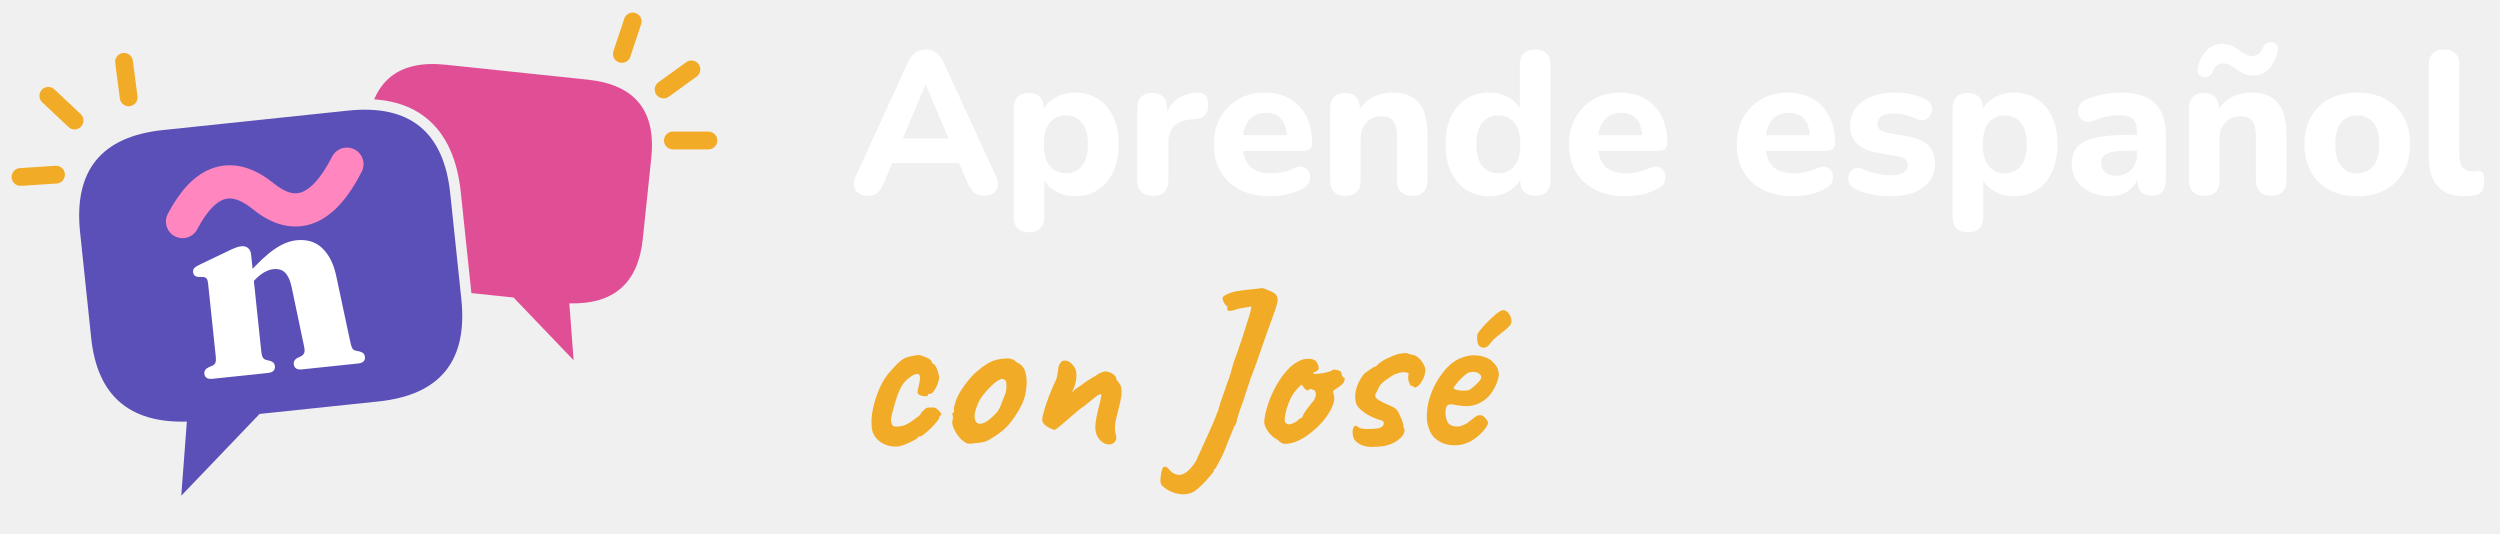
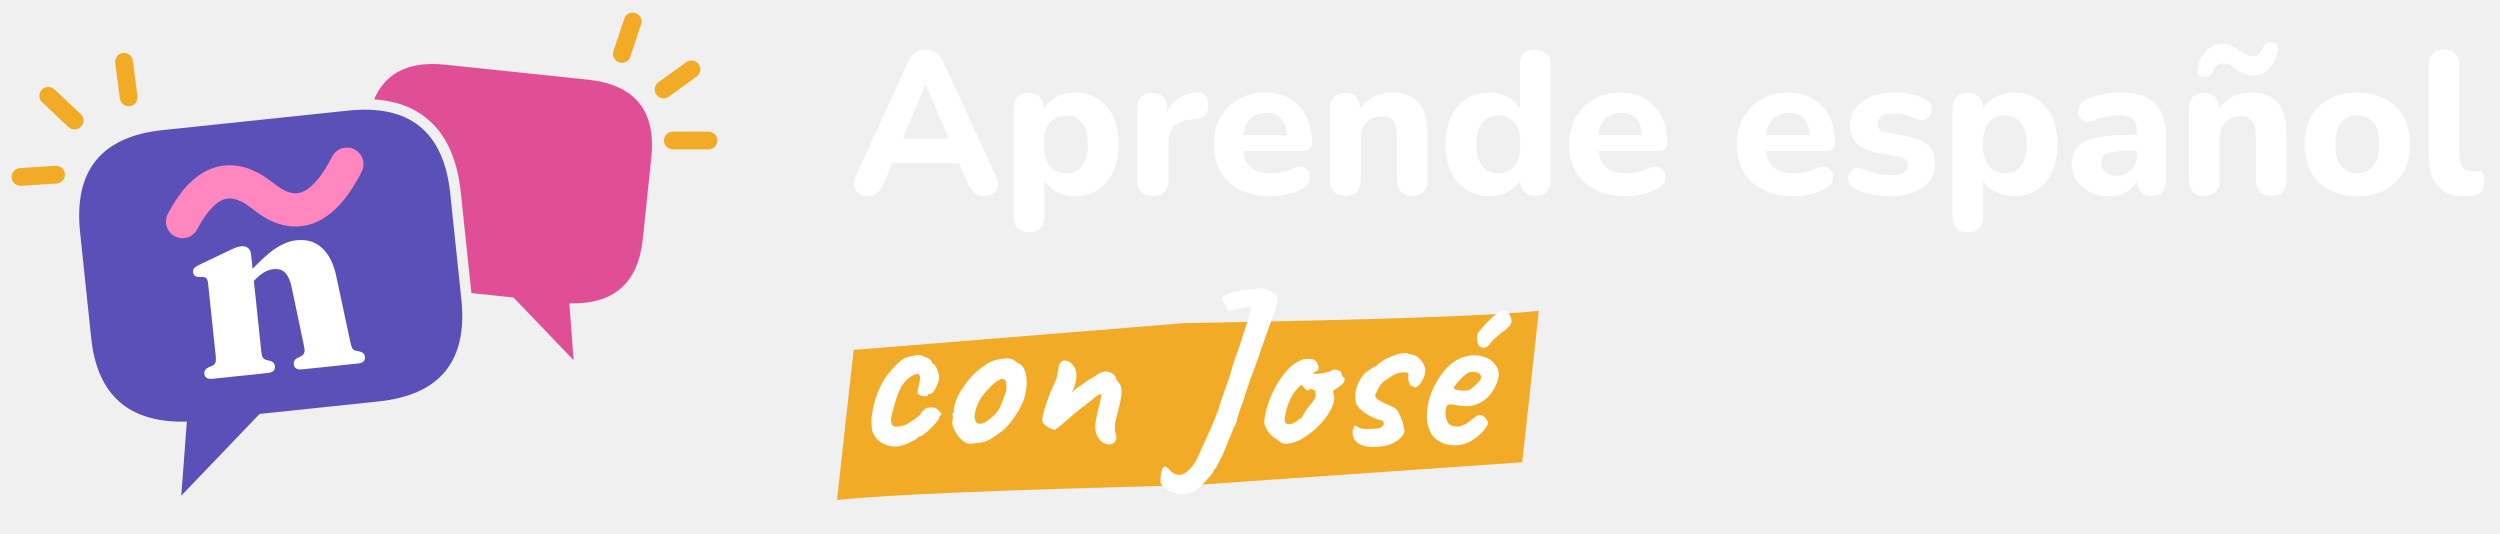
<svg xmlns="http://www.w3.org/2000/svg" viewBox="-8.0 -3.0 323.4 69.0" width="647" height="138" role="img">
  <defs>
    <mask id="hueco" maskUnits="userSpaceOnUse" x="-20" y="-20" width="140" height="110">
      <rect x="-20" y="-20" width="140" height="110" fill="#fff" />
      <path d="M18 4H46Q60 4 60 18V34Q60 48 46 48H28L15 59L17 48Q4 47 4 34V18Q4 4 18 4Z" transform="translate(0 9) scale(.86) rotate(-6 32 32)" fill="#000" stroke="#000" stroke-width="3.2" stroke-linejoin="round" />
    </mask>
  </defs>
  <g mask="url(#hueco)">
    <path d="M18 4H46Q60 4 60 18V34Q60 48 46 48H28L15 59L17 48Q4 47 4 34V18Q4 4 18 4Z" transform="translate(78 3.6) scale(-.66 .66) rotate(-6 32 32)" fill="#E04F96" />
  </g>
  <g transform="translate(0 9) scale(.86) rotate(-6 32 32)">
    <path d="M18 4H46Q60 4 60 18V34Q60 48 46 48H28L15 59L17 48Q4 47 4 34V18Q4 4 18 4Z" fill="#5B4FB8" />
    <path d="M29.24 23.97V38.68Q29.24 39.33 29.38 39.61Q29.52 39.89 29.84 40.02L30.46 40.24Q31.05 40.51 31.05 41.07Q31.05 42 29.89 42H21.5Q20.91 42 20.64 41.76Q20.37 41.53 20.37 41.12Q20.37 40.82 20.54 40.59Q20.7 40.37 21.08 40.23L21.74 40.02Q22.07 39.9 22.21 39.62Q22.35 39.33 22.35 38.69V27.64Q22.35 27.13 22.2 26.91Q22.05 26.69 21.74 26.62L20.94 26.53Q20.59 26.44 20.44 26.24Q20.28 26.05 20.28 25.75Q20.28 25.4 20.48 25.19Q20.69 24.98 21.23 24.77L25.71 23.18Q26.49 22.89 26.97 22.76Q27.44 22.62 27.88 22.62Q28.55 22.62 28.89 23Q29.24 23.38 29.24 23.97ZM28.6 28.57 27.67 27.59 28.37 26.95Q30.94 24.61 32.78 23.6Q34.63 22.59 36.23 22.59Q38.65 22.59 40.01 24.2Q41.36 25.82 41.64 28.54L42.71 38.65Q42.78 39.31 42.9 39.61Q43.01 39.91 43.35 40.03L43.96 40.23Q44.34 40.37 44.51 40.59Q44.67 40.82 44.67 41.12Q44.67 41.53 44.4 41.76Q44.14 42 43.54 42H35.05Q33.9 42 33.9 41.07Q33.9 40.52 34.48 40.24L35.11 40.02Q35.45 39.89 35.62 39.6Q35.8 39.31 35.73 38.65L34.79 29.49Q34.63 28.01 34.06 27.28Q33.49 26.55 32.35 26.55Q31.64 26.55 30.87 26.9Q30.11 27.25 29.35 27.91Z" fill="#FFFFFF" />
    <path d="M19.5 18 Q25.5 9 32 15.5 T45 12" fill="none" stroke="#FF86BE" stroke-width="5" stroke-linecap="round" />
  </g>
  <g fill="none" stroke="#F2AB27" stroke-width="2.3" stroke-linecap="round">
    <path d="M1.6 12.6 L-1.8 9.4" />
    <path d="M8.6 9.6 L8 5" />
    <path d="M-0.8 19.6 L-5.4 19.9" />
    <path d="M77.82 8.58 L81.42 5.98" />
    <path d="M72.42 3.98 L73.82 -0.22" />
    <path d="M79.02 15.18 L83.62 15.18" />
  </g>
  <path transform="translate(101.86 0)" d="M2.37 22.34Q1.65 22.34 1.18 22Q0.72 21.66 0.61 21.09Q0.51 20.51 0.83 19.79L7.56 5.1Q7.96 4.2 8.55 3.81Q9.13 3.41 9.89 3.41Q10.63 3.41 11.21 3.81Q11.79 4.2 12.2 5.1L18.95 19.79Q19.29 20.52 19.19 21.1Q19.09 21.69 18.65 22.01Q18.2 22.34 17.5 22.34Q16.62 22.34 16.14 21.92Q15.65 21.51 15.27 20.62L13.71 16.98L15.34 18.1H4.4L6.03 16.98L4.48 20.62Q4.08 21.53 3.65 21.93Q3.22 22.34 2.37 22.34ZM9.84 7.96 6.48 15.96 5.77 14.92H13.97L13.27 15.96L9.89 7.96ZM23.23 27.06Q22.28 27.06 21.77 26.55Q21.26 26.04 21.26 25.06V11.03Q21.26 10.05 21.77 9.54Q22.28 9.03 23.2 9.03Q24.15 9.03 24.66 9.54Q25.16 10.05 25.16 11.03V12.81L24.87 11.77Q25.26 10.52 26.45 9.75Q27.65 8.98 29.21 8.98Q30.87 8.98 32.15 9.79Q33.42 10.6 34.13 12.09Q34.84 13.59 34.84 15.67Q34.84 17.74 34.13 19.25Q33.42 20.77 32.15 21.58Q30.89 22.39 29.21 22.39Q27.68 22.39 26.5 21.64Q25.32 20.9 24.91 19.71H25.22V25.06Q25.22 26.04 24.7 26.55Q24.18 27.06 23.23 27.06ZM28.01 19.43Q28.86 19.43 29.49 19.02Q30.13 18.61 30.5 17.78Q30.86 16.95 30.86 15.67Q30.86 13.75 30.07 12.84Q29.28 11.93 28.01 11.93Q27.17 11.93 26.53 12.34Q25.88 12.74 25.52 13.56Q25.16 14.39 25.16 15.67Q25.16 17.58 25.95 18.51Q26.74 19.43 28.01 19.43ZM39.28 22.34Q38.3 22.34 37.77 21.82Q37.25 21.3 37.25 20.32V11.03Q37.25 10.05 37.76 9.54Q38.26 9.03 39.19 9.03Q40.11 9.03 40.61 9.54Q41.11 10.05 41.11 11.03V12.39H40.85Q41.16 10.82 42.24 9.95Q43.33 9.09 45.03 8.98Q45.68 8.94 46.04 9.31Q46.39 9.68 46.42 10.56Q46.46 11.36 46.09 11.84Q45.71 12.31 44.81 12.41L44.22 12.46Q42.73 12.6 42 13.34Q41.28 14.07 41.28 15.45V20.32Q41.28 21.3 40.77 21.82Q40.26 22.34 39.28 22.34ZM54.48 22.39Q52.22 22.39 50.57 21.57Q48.93 20.75 48.05 19.24Q47.16 17.74 47.16 15.68Q47.16 13.69 48.01 12.19Q48.86 10.69 50.36 9.83Q51.85 8.98 53.76 8.98Q55.17 8.98 56.3 9.43Q57.42 9.89 58.23 10.75Q59.04 11.6 59.46 12.82Q59.88 14.03 59.88 15.54Q59.88 16.04 59.57 16.28Q59.26 16.53 58.65 16.53H50.42V14.49H57.03L56.61 14.85Q56.61 13.77 56.3 13.05Q55.99 12.34 55.4 11.97Q54.81 11.6 53.94 11.6Q52.97 11.6 52.29 12.04Q51.6 12.49 51.24 13.33Q50.88 14.16 50.88 15.36V15.55Q50.88 17.56 51.8 18.5Q52.72 19.43 54.57 19.43Q55.2 19.43 56 19.28Q56.8 19.12 57.52 18.78Q58.14 18.49 58.6 18.59Q59.06 18.69 59.32 19.02Q59.58 19.35 59.62 19.8Q59.66 20.25 59.43 20.69Q59.2 21.12 58.66 21.4Q57.75 21.91 56.63 22.15Q55.52 22.39 54.48 22.39ZM64.17 22.34Q63.22 22.34 62.71 21.82Q62.2 21.3 62.2 20.32V11.03Q62.2 10.05 62.71 9.54Q63.21 9.03 64.14 9.03Q65.06 9.03 65.56 9.54Q66.06 10.05 66.06 11.03V12.53L65.77 11.67Q66.38 10.36 67.57 9.67Q68.76 8.98 70.28 8.98Q71.82 8.98 72.82 9.57Q73.81 10.15 74.31 11.35Q74.81 12.55 74.81 14.39V20.32Q74.81 21.3 74.3 21.82Q73.79 22.34 72.84 22.34Q71.89 22.34 71.37 21.82Q70.85 21.3 70.85 20.32V14.57Q70.85 13.23 70.37 12.63Q69.88 12.04 68.89 12.04Q67.65 12.04 66.9 12.83Q66.16 13.62 66.16 14.93V20.32Q66.16 22.34 64.17 22.34ZM82.78 22.39Q81.12 22.39 79.84 21.58Q78.57 20.77 77.85 19.25Q77.14 17.74 77.14 15.67Q77.14 13.59 77.85 12.09Q78.57 10.6 79.84 9.79Q81.11 8.98 82.78 8.98Q84.3 8.98 85.47 9.71Q86.65 10.45 87.06 11.64H86.76V5.41Q86.76 4.43 87.27 3.92Q87.78 3.41 88.73 3.41Q89.68 3.41 90.2 3.92Q90.72 4.43 90.72 5.41V20.32Q90.72 21.3 90.22 21.82Q89.72 22.34 88.76 22.34Q87.81 22.34 87.31 21.82Q86.8 21.3 86.8 20.32V18.54L87.09 19.58Q86.71 20.85 85.53 21.62Q84.34 22.39 82.78 22.39ZM83.97 19.43Q84.82 19.43 85.46 19.02Q86.1 18.61 86.46 17.78Q86.82 16.95 86.82 15.67Q86.82 13.75 86.03 12.84Q85.24 11.93 83.97 11.93Q83.14 11.93 82.49 12.34Q81.85 12.74 81.49 13.56Q81.13 14.39 81.13 15.67Q81.13 17.58 81.91 18.51Q82.7 19.43 83.97 19.43ZM100.45 22.39Q98.18 22.39 96.54 21.57Q94.9 20.75 94.01 19.24Q93.13 17.74 93.13 15.68Q93.13 13.69 93.98 12.19Q94.83 10.69 96.33 9.83Q97.82 8.98 99.73 8.98Q101.13 8.98 102.26 9.43Q103.39 9.89 104.2 10.75Q105 11.6 105.43 12.82Q105.85 14.03 105.85 15.54Q105.85 16.04 105.54 16.28Q105.23 16.53 104.62 16.53H96.39V14.49H102.99L102.58 14.85Q102.58 13.77 102.27 13.05Q101.96 12.34 101.37 11.97Q100.78 11.6 99.9 11.6Q98.94 11.6 98.25 12.04Q97.57 12.49 97.21 13.33Q96.85 14.16 96.85 15.36V15.55Q96.85 17.56 97.76 18.5Q98.68 19.43 100.53 19.43Q101.17 19.43 101.97 19.28Q102.77 19.12 103.49 18.78Q104.11 18.49 104.57 18.59Q105.03 18.69 105.29 19.02Q105.55 19.35 105.59 19.8Q105.63 20.25 105.4 20.69Q105.16 21.12 104.62 21.4Q103.72 21.91 102.6 22.15Q101.49 22.39 100.45 22.39ZM122.15 22.39Q119.88 22.39 118.24 21.57Q116.6 20.75 115.71 19.24Q114.83 17.74 114.83 15.68Q114.83 13.69 115.68 12.19Q116.53 10.69 118.02 9.83Q119.52 8.98 121.43 8.98Q122.83 8.98 123.96 9.43Q125.09 9.89 125.9 10.75Q126.7 11.6 127.13 12.82Q127.55 14.03 127.55 15.54Q127.55 16.04 127.24 16.28Q126.93 16.53 126.31 16.53H118.09V14.49H124.69L124.28 14.85Q124.28 13.77 123.97 13.05Q123.66 12.34 123.06 11.97Q122.47 11.6 121.6 11.6Q120.64 11.6 119.95 12.04Q119.27 12.49 118.91 13.33Q118.54 14.16 118.54 15.36V15.55Q118.54 17.56 119.46 18.5Q120.38 19.43 122.23 19.43Q122.86 19.43 123.67 19.28Q124.47 19.12 125.19 18.78Q125.8 18.49 126.27 18.59Q126.73 18.69 126.99 19.02Q127.25 19.35 127.29 19.8Q127.33 20.25 127.09 20.69Q126.86 21.12 126.32 21.4Q125.41 21.91 124.3 22.15Q123.19 22.39 122.15 22.39ZM134.79 22.39Q133.64 22.39 132.41 22.18Q131.19 21.98 130.21 21.47Q129.67 21.21 129.45 20.81Q129.22 20.41 129.25 19.98Q129.28 19.56 129.53 19.23Q129.77 18.89 130.18 18.77Q130.59 18.65 131.09 18.86Q132.15 19.31 133.05 19.49Q133.96 19.67 134.81 19.67Q135.92 19.67 136.44 19.32Q136.97 18.96 136.97 18.38Q136.97 17.88 136.62 17.61Q136.28 17.34 135.62 17.23L132.86 16.74Q131.24 16.44 130.36 15.55Q129.49 14.65 129.49 13.22Q129.49 11.91 130.22 10.96Q130.95 10.01 132.25 9.5Q133.54 8.98 135.21 8.98Q136.38 8.98 137.37 9.19Q138.36 9.41 139.29 9.88Q139.77 10.11 139.96 10.5Q140.15 10.89 140.08 11.31Q140.02 11.74 139.76 12.07Q139.5 12.41 139.09 12.52Q138.68 12.62 138.15 12.41Q137.32 12.03 136.61 11.86Q135.9 11.69 135.26 11.69Q134.08 11.69 133.55 12.06Q133.02 12.43 133.02 13.02Q133.02 13.46 133.32 13.76Q133.63 14.06 134.26 14.17L137.02 14.66Q138.71 14.96 139.6 15.81Q140.49 16.67 140.49 18.12Q140.49 20.13 138.93 21.26Q137.38 22.39 134.79 22.39ZM144.73 27.06Q143.78 27.06 143.27 26.55Q142.76 26.04 142.76 25.06V11.03Q142.76 10.05 143.27 9.54Q143.77 9.03 144.7 9.03Q145.65 9.03 146.15 9.54Q146.66 10.05 146.66 11.03V12.81L146.37 11.77Q146.75 10.52 147.95 9.75Q149.14 8.98 150.7 8.98Q152.37 8.98 153.64 9.79Q154.91 10.6 155.62 12.09Q156.33 13.59 156.33 15.67Q156.33 17.74 155.62 19.25Q154.91 20.77 153.65 21.58Q152.39 22.39 150.7 22.39Q149.18 22.39 147.99 21.64Q146.81 20.9 146.4 19.71H146.72V25.06Q146.72 26.04 146.2 26.55Q145.68 27.06 144.73 27.06ZM149.5 19.43Q150.35 19.43 150.99 19.02Q151.63 18.61 151.99 17.78Q152.35 16.95 152.35 15.67Q152.35 13.75 151.56 12.84Q150.77 11.93 149.5 11.93Q148.67 11.93 148.02 12.34Q147.38 12.74 147.02 13.56Q146.66 14.39 146.66 15.67Q146.66 17.58 147.45 18.51Q148.23 19.43 149.5 19.43ZM163.1 22.39Q161.66 22.39 160.54 21.84Q159.43 21.3 158.8 20.36Q158.17 19.42 158.17 18.24Q158.17 16.82 158.9 16Q159.64 15.18 161.28 14.82Q162.92 14.45 165.66 14.45H167.04V16.5H165.67Q164.34 16.5 163.52 16.65Q162.7 16.8 162.34 17.14Q161.98 17.48 161.98 18.06Q161.98 18.81 162.5 19.28Q163.02 19.75 163.97 19.75Q164.73 19.75 165.32 19.4Q165.91 19.05 166.26 18.44Q166.61 17.83 166.61 17.02V14Q166.61 12.86 166.08 12.38Q165.56 11.9 164.28 11.9Q163.58 11.9 162.75 12.06Q161.92 12.23 160.95 12.63Q160.35 12.87 159.91 12.73Q159.47 12.59 159.23 12.21Q158.99 11.83 158.99 11.37Q159 10.91 159.26 10.48Q159.53 10.05 160.13 9.84Q161.35 9.36 162.44 9.17Q163.54 8.98 164.44 8.98Q166.46 8.98 167.76 9.57Q169.06 10.17 169.71 11.39Q170.36 12.61 170.36 14.52V20.32Q170.36 21.3 169.89 21.82Q169.42 22.34 168.53 22.34Q167.64 22.34 167.15 21.82Q166.67 21.3 166.67 20.32V19.35L166.86 19.53Q166.7 20.4 166.19 21.04Q165.68 21.68 164.9 22.04Q164.11 22.39 163.1 22.39ZM175.31 22.34Q174.36 22.34 173.85 21.82Q173.34 21.3 173.34 20.32V11.03Q173.34 10.05 173.85 9.54Q174.35 9.03 175.28 9.03Q176.2 9.03 176.7 9.54Q177.21 10.05 177.21 11.03V12.53L176.92 11.67Q177.52 10.36 178.71 9.67Q179.91 8.98 181.42 8.98Q182.97 8.98 183.96 9.57Q184.96 10.15 185.46 11.35Q185.95 12.55 185.95 14.39V20.32Q185.95 21.3 185.44 21.82Q184.93 22.34 183.98 22.34Q183.03 22.34 182.52 21.82Q182 21.3 182 20.32V14.57Q182 13.23 181.51 12.63Q181.03 12.04 180.04 12.04Q178.79 12.04 178.05 12.83Q177.3 13.62 177.3 14.93V20.32Q177.3 22.34 175.31 22.34ZM175.3 6.98Q174.84 6.94 174.61 6.67Q174.38 6.4 174.48 5.84Q174.57 5.33 174.79 4.79Q175.01 4.24 175.41 3.76Q175.8 3.28 176.36 2.98Q176.93 2.68 177.7 2.68Q178.36 2.68 178.86 2.91Q179.36 3.15 179.78 3.46Q180.2 3.77 180.61 4.01Q181.03 4.25 181.53 4.25Q182.02 4.25 182.39 3.95Q182.77 3.65 182.9 3.18Q183.05 2.83 183.29 2.64Q183.54 2.45 183.99 2.48Q184.48 2.5 184.7 2.79Q184.93 3.08 184.83 3.61Q184.72 4.29 184.34 5.02Q183.96 5.76 183.29 6.27Q182.63 6.78 181.61 6.78Q180.95 6.78 180.45 6.54Q179.95 6.3 179.52 5.99Q179.1 5.68 178.68 5.44Q178.27 5.2 177.79 5.2Q177.3 5.2 176.94 5.49Q176.57 5.78 176.42 6.28Q176.31 6.56 176.06 6.78Q175.8 7 175.3 6.98ZM195.12 22.39Q193.05 22.39 191.52 21.58Q189.99 20.77 189.14 19.25Q188.29 17.74 188.29 15.67Q188.29 14.12 188.77 12.89Q189.24 11.66 190.15 10.78Q191.05 9.89 192.31 9.44Q193.57 8.98 195.12 8.98Q197.19 8.98 198.72 9.79Q200.25 10.6 201.1 12.1Q201.95 13.61 201.95 15.67Q201.95 17.23 201.47 18.47Q200.99 19.71 200.09 20.59Q199.19 21.47 197.93 21.93Q196.67 22.39 195.12 22.39ZM195.12 19.43Q195.96 19.43 196.6 19.02Q197.24 18.61 197.6 17.78Q197.96 16.95 197.96 15.67Q197.96 13.75 197.18 12.84Q196.39 11.93 195.12 11.93Q194.28 11.93 193.64 12.34Q192.99 12.74 192.63 13.56Q192.27 14.39 192.27 15.67Q192.27 17.58 193.06 18.51Q193.85 19.43 195.12 19.43ZM209.01 22.39Q206.66 22.39 205.52 21.09Q204.37 19.79 204.37 17.23V5.41Q204.37 4.43 204.88 3.92Q205.39 3.41 206.34 3.41Q207.29 3.41 207.81 3.92Q208.33 4.43 208.33 5.41V17.08Q208.33 18.16 208.78 18.67Q209.23 19.18 210 19.18Q210.2 19.18 210.39 19.16Q210.58 19.13 210.78 19.11Q211.2 19.08 211.37 19.37Q211.54 19.67 211.54 20.57Q211.54 21.35 211.23 21.76Q210.92 22.18 210.25 22.29Q210.01 22.31 209.67 22.35Q209.32 22.39 209.01 22.39Z" fill="#FFFFFF" />
-   <path transform="translate(101.86 0)" d="M6.49 54.74Q5.64 54.89 4.8 54.59Q3.96 54.3 3.42 53.64Q2.88 52.98 2.88 52.04Q2.79 51.16 3.04 49.94Q3.29 48.72 3.8 47.49Q4.31 46.26 4.99 45.41Q5.58 44.7 6.16 44.12Q6.75 43.53 7.22 43.32Q7.63 43.15 8.23 43.04Q8.83 42.94 9.07 42.94Q9.54 43.06 10.11 43.32Q10.68 43.59 10.68 43.94Q10.68 43.94 10.76 44.01Q10.83 44.09 10.83 44.09Q11.01 44.09 11.23 44.51Q11.45 44.94 11.56 45.48Q11.68 46.02 11.51 46.35Q11.39 46.9 11.05 47.43Q10.71 47.96 10.48 47.96Q10.36 47.96 10.26 47.98Q10.16 47.99 10.16 48.14Q10.16 48.28 9.85 48.28Q9.54 48.28 9.22 48.17Q8.89 48.05 8.81 47.81Q8.81 47.67 8.86 47.43Q8.92 47.2 9.04 46.64Q9.22 45.82 9.07 45.54Q8.92 45.26 8.34 45.5Q7.6 45.91 7.13 46.45Q6.66 46.99 6.3 47.96Q5.93 48.93 5.49 50.66Q5.31 51.34 5.44 51.72Q5.58 52.1 5.66 52.13Q6.08 52.25 6.56 52.17Q7.04 52.1 7.37 51.92Q7.84 51.69 8.2 51.41Q8.57 51.13 9.01 50.81Q9.16 50.72 9.28 50.47Q9.39 50.22 9.63 50.1Q9.86 49.75 10.23 49.74Q10.6 49.72 10.95 49.72Q11.18 49.78 11.45 50.02Q11.71 50.25 11.84 50.47Q11.98 50.69 11.8 50.78Q11.68 50.78 11.67 50.85Q11.65 50.93 11.65 50.93Q11.71 51.04 11.4 51.45Q11.09 51.86 10.63 52.33Q10.16 52.8 9.73 53.14Q9.3 53.48 9.13 53.48Q8.83 53.48 8.83 53.66Q8.83 53.71 8.41 53.95Q7.98 54.18 7.44 54.42Q6.9 54.65 6.49 54.74ZM15.62 54.42Q15.23 54.42 15.01 54.27Q14.79 54.13 14.47 53.86Q13.91 53.27 13.58 52.6Q13.24 51.92 13.33 51.42Q13.41 51.19 13.4 50.97Q13.38 50.75 13.38 50.75Q13.24 50.6 13.3 50.56Q13.36 50.51 13.41 50.4Q13.59 50.4 13.53 50.07Q13.47 49.84 13.72 49.06Q13.97 48.28 14.41 47.58Q14.59 47.29 14.94 46.8Q15.29 46.32 15.72 45.83Q16.14 45.35 16.5 45.06Q17.23 44.44 17.86 44.06Q18.49 43.68 19.14 43.53Q19.78 43.38 20.47 43.38Q21.16 43.38 21.6 43.85Q22.28 44.15 22.56 44.64Q22.84 45.14 22.92 45.94Q23.01 46.82 22.75 48.09Q22.48 49.37 21.31 51.04Q20.58 52.1 19.87 52.69Q19.17 53.27 18.32 53.77Q17.7 54.18 16.99 54.27Q16.29 54.36 15.62 54.42ZM18.61 50.84Q19.25 50.28 19.53 49.6Q19.81 48.93 20.14 48.02Q20.25 47.84 20.3 47.43Q20.34 47.02 20.31 46.63Q20.28 46.23 20.11 46.17Q19.84 45.97 19.58 46.07Q19.31 46.17 18.9 46.46Q18.02 47.2 17.27 48.15Q16.53 49.11 16.23 50.49Q16.14 51.22 16.39 51.59Q16.64 51.95 17.21 51.79Q17.79 51.63 18.61 50.84ZM33.61 54.51Q33.17 54.51 32.76 54.23Q32.35 53.95 32.08 53.44Q31.82 52.92 31.82 52.22Q31.82 51.78 31.98 50.97Q32.14 50.16 32.46 48.93Q32.52 48.52 32.57 48.4Q32.61 48.28 32.61 48.17Q32.61 48.11 32.6 48.06Q32.58 48.02 32.52 48.02Q32.29 48.02 31.89 48.33Q31.49 48.64 31 49.05Q30.91 49.11 30.8 49.19Q30.7 49.28 30.6 49.37Q30.5 49.46 30.38 49.55Q30.09 49.72 29.48 50.22Q28.88 50.72 28.25 51.28Q27.62 51.84 27.15 52.22Q26.92 52.39 26.75 52.51Q26.59 52.63 26.53 52.63Q26.48 52.63 26.08 52.47Q25.68 52.31 25.32 52Q24.95 51.69 24.95 51.28Q24.95 51.01 25.17 50.22Q25.39 49.43 25.8 48.34Q26.21 47.26 26.74 46.14Q26.86 45.88 26.92 45.44Q26.97 45 27.05 44.57Q27.12 44.15 27.33 43.94Q27.41 43.79 27.55 43.72Q27.68 43.65 27.83 43.65Q28.12 43.65 28.38 43.78Q28.65 43.91 28.88 44.2Q29.32 44.67 29.37 45.3Q29.41 45.94 29.26 46.52Q29.12 47.11 28.94 47.48Q28.76 47.84 28.76 47.79Q28.88 47.73 29.1 47.49Q29.32 47.26 29.88 46.93Q30.64 46.35 31.05 46.1Q31.47 45.85 31.69 45.73Q31.91 45.61 32.08 45.47Q32.23 45.35 32.3 45.32Q32.37 45.29 32.37 45.29Q32.37 45.29 32.37 45.29Q32.37 45.29 32.37 45.29Q32.46 45.29 32.68 45.17Q32.9 45.06 33.11 45.06Q33.4 45.06 33.73 45.19Q34.05 45.32 34.28 45.54Q34.52 45.76 34.52 45.99Q34.52 46.08 34.58 46.14Q34.64 46.2 34.69 46.29Q34.84 46.46 35.03 46.77Q35.22 47.08 35.22 47.76Q35.22 48.23 35.02 49.14Q34.81 50.05 34.58 50.93Q34.34 51.84 34.36 52.38Q34.37 52.92 34.46 53.2Q34.55 53.48 34.55 53.66Q34.55 53.89 34.31 54.2Q34.08 54.51 33.61 54.51ZM44.59 60.61Q43.91 60.99 43.12 60.96Q42.33 60.93 41.61 60.61Q40.89 60.29 40.42 59.79Q40.21 59.56 40.26 58.92Q40.3 58.29 40.42 57.91Q40.56 57.38 40.8 57.38Q41.12 57.38 41.53 57.94Q42.35 58.67 43.16 58.35Q43.97 58.03 44.88 56.62Q45.05 56.18 45.44 55.36Q45.82 54.54 46.24 53.6Q46.67 52.66 47.02 51.85Q47.37 51.04 47.49 50.69Q47.49 50.69 47.51 50.59Q47.52 50.49 47.64 50.37Q47.67 50.25 47.78 49.9Q47.9 49.55 48.02 49.08Q48.14 48.75 48.36 48.11Q48.58 47.46 48.83 46.76Q49.08 46.05 49.25 45.58Q49.4 44.97 49.62 44.25Q49.84 43.53 49.99 43.15Q50.1 42.91 50.34 42.19Q50.57 41.47 50.87 40.62Q51.22 39.48 51.5 38.63Q51.78 37.78 51.91 37.26Q52.04 36.75 51.98 36.66Q51.98 36.66 51.47 36.75Q50.95 36.84 50.34 36.95Q49.84 37.16 49.33 37.22Q48.81 37.28 48.9 36.9Q48.9 36.78 48.9 36.68Q48.9 36.57 48.9 36.57Q48.81 36.63 48.67 36.46Q48.52 36.28 48.4 36Q48.28 35.72 48.28 35.57Q48.28 35.34 48.97 35.03Q49.66 34.72 50.57 34.61Q51.16 34.52 52 34.44Q52.83 34.37 53.21 34.31Q53.33 34.22 53.74 34.37Q54.15 34.52 54.59 34.72Q55.03 34.93 55.18 35.11Q55.36 35.34 55.4 35.6Q55.45 35.87 55.33 36.34Q55.21 36.81 54.9 37.67Q54.59 38.54 54.04 40.04Q53.39 41.86 52.89 43.34Q52.39 44.82 51.98 45.79Q51.89 46.11 51.67 46.73Q51.45 47.34 51.25 47.98Q51.04 48.61 50.93 49.02Q50.69 49.58 50.48 50.22Q50.28 50.87 50.16 51.25Q50.16 51.48 50.04 51.78Q49.93 52.07 49.78 52.22Q49.78 52.22 49.58 52.73Q49.37 53.24 49.08 53.95Q48.84 54.54 48.56 55.26Q48.28 55.97 48.05 56.36Q47.9 56.71 47.7 57.02Q47.49 57.32 47.49 57.44Q47.49 57.44 47.48 57.53Q47.46 57.62 47.34 57.62Q47.34 57.62 47.26 57.69Q47.17 57.76 47.17 57.91Q47.11 58.09 46.79 58.47Q46.46 58.85 46.05 59.31Q45.64 59.76 45.23 60.11Q44.82 60.46 44.59 60.61ZM56.85 54.39Q56.24 54.51 55.93 54.32Q55.62 54.13 55.3 53.83Q54.83 53.6 54.45 53.17Q54.07 52.75 53.86 52.28Q53.65 51.81 53.68 51.54Q53.77 50.51 54.17 49.31Q54.56 48.11 55.2 46.96Q55.83 45.82 56.63 44.92Q57.44 44.03 58.38 43.62Q58.97 43.38 59.64 43.44Q60.32 43.5 60.55 44Q60.99 44.85 60.35 45.08Q60.26 45.08 60.14 45.16Q60.02 45.23 60.02 45.35Q60.14 45.41 60.67 45.36Q61.2 45.32 61.74 45.19Q62.28 45.06 62.46 44.91Q62.64 44.82 62.72 44.82Q62.81 44.82 63.16 44.88Q63.66 45.03 63.66 45.23Q63.66 45.35 63.75 45.6Q63.84 45.85 63.96 45.85Q64.16 45.88 64.06 46.26Q63.96 46.64 63.37 47.05Q62.81 47.4 62.68 47.51Q62.55 47.61 62.64 47.93Q62.87 48.49 62.61 49.28Q62.34 50.07 61.73 50.93Q61.11 51.78 60.27 52.53Q59.44 53.27 58.54 53.79Q57.65 54.3 56.85 54.39ZM56.94 51.92Q57.06 51.92 57.35 51.79Q57.65 51.66 57.82 51.57Q57.94 51.45 58.13 51.29Q58.32 51.13 58.44 51.1Q58.56 51.1 58.59 51Q58.62 50.9 58.79 50.56Q58.97 50.22 59.5 49.55Q60.08 48.9 60.26 48.5Q60.44 48.11 60.29 47.64Q60.26 47.52 60.13 47.49Q59.99 47.46 59.79 47.34Q59.5 47.34 59.39 47.48Q59.29 47.61 58.97 47.34L58.5 46.76L58 47.26Q57.53 47.73 57.16 48.43Q56.8 49.14 56.59 49.87Q56.38 50.6 56.33 51.16Q56.3 51.6 56.47 51.75Q56.65 51.89 56.94 51.92ZM67.6 54.83Q66.04 54.83 65.31 53.83Q65.1 53.36 65.12 52.88Q65.13 52.39 65.34 52.17Q65.54 51.95 65.84 52.28Q66.22 52.51 66.92 52.51Q67.27 52.51 67.55 52.5Q67.83 52.48 68.21 52.45Q68.89 52.39 69.08 52.04Q69.27 51.69 68.98 51.45H69.01Q68.21 51.25 67.45 50.87Q66.69 50.49 66.16 50Q65.63 49.52 65.54 49.08Q65.31 48.11 65.66 47.08Q66.01 46.05 66.69 45.29Q66.95 45.11 67.42 44.78Q67.89 44.44 68.1 44.41V44.44Q68.65 43.85 69.36 43.49Q70.06 43.12 71 42.8L71.47 42.74Q71.82 42.68 72.09 42.68Q72.06 42.68 72.23 42.74Q72.41 42.8 72.53 42.82Q72.7 42.91 72.88 42.91Q73.29 42.97 73.69 43.34Q74.08 43.71 74.33 44.19Q74.58 44.67 74.52 45.08Q74.44 45.76 74.03 46.42Q73.61 47.08 73.14 47.17Q73.2 47.14 73.03 47.05Q72.85 46.96 72.7 46.88L72.59 46.93Q72.59 46.93 72.57 46.85Q72.56 46.76 72.5 46.64Q72.38 46.43 72.34 46.2Q72.29 45.97 72.32 45.67Q72.38 45.35 72.35 45.29Q72.32 45.23 72 45.2Q71.62 45.11 71.03 45.28Q70.44 45.44 69.95 45.82Q69.36 46.2 69.08 46.43Q68.8 46.67 68.65 46.89Q68.51 47.11 68.33 47.52Q68.21 47.73 68.13 47.89Q68.04 48.05 68.04 48.2Q68.04 48.49 68.54 48.8Q69.04 49.11 70.03 49.52Q70.83 49.84 71.08 50.4Q71.32 50.96 71.53 51.45Q71.59 51.57 71.66 51.88Q71.74 52.19 71.68 52.25Q71.74 52.31 71.74 52.36V52.33Q71.97 52.77 71.66 53.26Q71.35 53.74 70.71 54.14Q70.06 54.54 69.24 54.71H69.27Q68.83 54.77 68.4 54.8Q67.98 54.83 67.6 54.83ZM80.51 54.04Q79.63 54.54 78.65 54.61Q77.66 54.68 76.81 54.35Q75.96 54.01 75.43 53.33Q75.14 52.95 74.88 52.11Q74.61 51.28 74.79 49.84Q74.96 48.49 75.62 47.11Q76.29 45.73 77.25 44.67Q78.22 43.62 79.37 43.24Q79.78 43.09 80.2 43.02Q80.63 42.94 81.33 43Q82.01 43.09 82.54 43.34Q83.07 43.59 83.3 43.88Q83.77 44.35 83.92 44.79Q84.06 45.23 84.03 45.64Q83.89 46.58 83.2 47.67Q82.51 48.75 81.27 49.28Q80.78 49.49 80.1 49.55Q79.43 49.6 78.25 49.37Q77.55 49.22 77.33 49.52Q77.11 49.81 77.14 50.66Q77.2 51.19 77.39 51.59Q77.58 51.98 78.1 52.13Q78.78 52.25 79.07 52.14Q79.37 52.04 79.81 51.84Q80.04 51.69 80.26 51.51Q80.48 51.34 80.7 51.16Q80.92 50.98 81.07 50.9Q81.22 50.78 81.36 50.75Q81.51 50.72 81.66 50.72Q81.98 50.75 82.27 51.07Q82.57 51.4 82.65 51.69Q82.65 51.92 82.36 52.35Q82.07 52.77 81.58 53.23Q81.1 53.68 80.51 54.04ZM80.13 47.49Q80.34 47.4 80.73 47.08Q81.13 46.76 81.45 46.39Q81.77 46.02 81.77 45.82Q81.77 45.5 81.35 45.26Q80.92 45.03 80.25 45.17Q80.01 45.23 79.69 45.5Q79.37 45.76 79.04 46.1Q78.72 46.43 78.49 46.74Q78.25 47.05 78.16 47.23Q78.28 47.37 78.63 47.46Q78.99 47.55 79.41 47.55Q79.84 47.55 80.13 47.49ZM81.63 41.86Q81.36 41.71 81.27 41.24Q81.19 40.77 81.25 40.3Q81.27 40.15 81.64 39.7Q82.01 39.24 82.55 38.69Q83.09 38.13 83.64 37.67Q84.18 37.22 84.53 37.13Q84.94 37.1 85.3 37.53Q85.65 37.95 85.68 38.57Q85.68 38.89 85.38 39.21Q85.09 39.54 84.65 39.87Q84.21 40.21 83.76 40.58Q83.3 40.95 83.01 41.33Q82.71 41.8 82.36 41.94Q82.01 42.09 81.63 41.86Z" fill="#F2AB27" />
+   <g transform="translate(101.86 0)">
+     <path d="M0.9 40.4 L43.8 38.8 Q81.7 39.8 89.7 39.2 L86.7 58.7 L43.8 59.8 Q7.9 59.1 -2.1 59.7 Z" fill="#F2AB27" transform="rotate(-2.5 43.8 49.3)" />
+     <path d="M6.49 54.74Q5.64 54.89 4.8 54.59Q3.96 54.3 3.42 53.64Q2.88 52.98 2.88 52.04Q2.79 51.16 3.04 49.94Q3.29 48.72 3.8 47.49Q4.31 46.26 4.99 45.41Q5.58 44.7 6.16 44.12Q6.75 43.53 7.22 43.32Q7.63 43.15 8.23 43.04Q8.83 42.94 9.07 42.94Q9.54 43.06 10.11 43.32Q10.68 43.59 10.68 43.94Q10.68 43.94 10.76 44.01Q10.83 44.09 10.83 44.09Q11.01 44.09 11.23 44.51Q11.45 44.94 11.56 45.48Q11.68 46.02 11.51 46.35Q11.39 46.9 11.05 47.43Q10.71 47.96 10.48 47.96Q10.36 47.96 10.26 47.98Q10.16 47.99 10.16 48.14Q10.16 48.28 9.85 48.28Q9.54 48.28 9.22 48.17Q8.89 48.05 8.81 47.81Q8.81 47.67 8.86 47.43Q8.92 47.2 9.04 46.64Q9.22 45.82 9.07 45.54Q8.92 45.26 8.34 45.5Q7.6 45.91 7.13 46.45Q6.66 46.99 6.3 47.96Q5.93 48.93 5.49 50.66Q5.31 51.34 5.44 51.72Q5.58 52.1 5.66 52.13Q6.08 52.25 6.56 52.17Q7.04 52.1 7.37 51.92Q7.84 51.69 8.2 51.41Q8.57 51.13 9.01 50.81Q9.16 50.72 9.28 50.47Q9.39 50.22 9.63 50.1Q9.86 49.75 10.23 49.74Q10.6 49.72 10.95 49.72Q11.18 49.78 11.45 50.02Q11.71 50.25 11.84 50.47Q11.98 50.69 11.8 50.78Q11.68 50.78 11.67 50.85Q11.65 50.93 11.65 50.93Q11.71 51.04 11.4 51.45Q11.09 51.86 10.63 52.33Q10.16 52.8 9.73 53.14Q9.3 53.48 9.13 53.48Q8.83 53.48 8.83 53.66Q8.83 53.71 8.41 53.95Q7.98 54.18 7.44 54.42Q6.9 54.65 6.49 54.74ZM15.62 54.42Q15.23 54.42 15.01 54.27Q14.79 54.13 14.47 53.86Q13.91 53.27 13.58 52.6Q13.24 51.92 13.33 51.42Q13.41 51.19 13.4 50.97Q13.38 50.75 13.38 50.75Q13.24 50.6 13.3 50.56Q13.36 50.51 13.41 50.4Q13.59 50.4 13.53 50.07Q13.47 49.84 13.72 49.06Q13.97 48.28 14.41 47.58Q14.59 47.29 14.94 46.8Q15.29 46.32 15.72 45.83Q16.14 45.35 16.5 45.06Q17.23 44.44 17.86 44.06Q18.49 43.68 19.14 43.53Q19.78 43.38 20.47 43.38Q21.16 43.38 21.6 43.85Q22.28 44.15 22.56 44.64Q22.84 45.14 22.92 45.94Q23.01 46.82 22.75 48.09Q22.48 49.37 21.31 51.04Q20.58 52.1 19.87 52.69Q19.17 53.27 18.32 53.77Q17.7 54.18 16.99 54.27Q16.29 54.36 15.62 54.42ZM18.61 50.84Q19.25 50.28 19.53 49.6Q19.81 48.93 20.14 48.02Q20.25 47.84 20.3 47.43Q20.34 47.02 20.31 46.63Q20.28 46.23 20.11 46.17Q19.84 45.97 19.58 46.07Q19.31 46.17 18.9 46.46Q18.02 47.2 17.27 48.15Q16.53 49.11 16.23 50.49Q16.14 51.22 16.39 51.59Q16.64 51.95 17.21 51.79Q17.79 51.63 18.61 50.84ZM33.61 54.51Q33.17 54.51 32.76 54.23Q32.35 53.95 32.08 53.44Q31.82 52.92 31.82 52.22Q31.82 51.78 31.98 50.97Q32.14 50.16 32.46 48.93Q32.52 48.52 32.57 48.4Q32.61 48.28 32.61 48.17Q32.61 48.11 32.6 48.06Q32.58 48.02 32.52 48.02Q32.29 48.02 31.89 48.33Q31.49 48.64 31 49.05Q30.91 49.11 30.8 49.19Q30.7 49.28 30.6 49.37Q30.5 49.46 30.38 49.55Q30.09 49.72 29.48 50.22Q28.88 50.72 28.25 51.28Q27.62 51.84 27.15 52.22Q26.92 52.39 26.75 52.51Q26.59 52.63 26.53 52.63Q26.48 52.63 26.08 52.47Q25.68 52.31 25.32 52Q24.95 51.69 24.95 51.28Q24.95 51.01 25.17 50.22Q25.39 49.43 25.8 48.34Q26.21 47.26 26.74 46.14Q26.86 45.88 26.92 45.44Q26.97 45 27.05 44.57Q27.12 44.15 27.33 43.94Q27.41 43.79 27.55 43.72Q27.68 43.65 27.83 43.65Q28.12 43.65 28.38 43.78Q28.65 43.91 28.88 44.2Q29.32 44.67 29.37 45.3Q29.41 45.94 29.26 46.52Q29.12 47.11 28.94 47.48Q28.76 47.84 28.76 47.79Q28.88 47.73 29.1 47.49Q29.32 47.26 29.88 46.93Q30.64 46.35 31.05 46.1Q31.47 45.85 31.69 45.73Q31.91 45.61 32.08 45.47Q32.23 45.35 32.3 45.32Q32.37 45.29 32.37 45.29Q32.37 45.29 32.37 45.29Q32.37 45.29 32.37 45.29Q32.46 45.29 32.68 45.17Q32.9 45.06 33.11 45.06Q33.4 45.06 33.73 45.19Q34.05 45.32 34.28 45.54Q34.52 45.76 34.52 45.99Q34.52 46.08 34.58 46.14Q34.64 46.2 34.69 46.29Q34.84 46.46 35.03 46.77Q35.22 47.08 35.22 47.76Q35.22 48.23 35.02 49.14Q34.81 50.05 34.58 50.93Q34.34 51.84 34.36 52.38Q34.37 52.92 34.46 53.2Q34.55 53.48 34.55 53.66Q34.55 53.89 34.31 54.2Q34.08 54.51 33.61 54.51ZM44.59 60.61Q43.91 60.99 43.12 60.96Q42.33 60.93 41.61 60.61Q40.89 60.29 40.42 59.79Q40.21 59.56 40.26 58.92Q40.3 58.29 40.42 57.91Q40.56 57.38 40.8 57.38Q41.12 57.38 41.53 57.94Q42.35 58.67 43.16 58.35Q43.97 58.03 44.88 56.62Q45.05 56.18 45.44 55.36Q45.82 54.54 46.24 53.6Q46.67 52.66 47.02 51.85Q47.37 51.04 47.49 50.69Q47.49 50.69 47.51 50.59Q47.52 50.49 47.64 50.37Q47.67 50.25 47.78 49.9Q47.9 49.55 48.02 49.08Q48.14 48.75 48.36 48.11Q48.58 47.46 48.83 46.76Q49.08 46.05 49.25 45.58Q49.4 44.97 49.62 44.25Q49.84 43.53 49.99 43.15Q50.1 42.91 50.34 42.19Q50.57 41.47 50.87 40.62Q51.22 39.48 51.5 38.63Q51.78 37.78 51.91 37.26Q52.04 36.75 51.98 36.66Q51.98 36.66 51.47 36.75Q50.95 36.84 50.34 36.95Q49.84 37.16 49.33 37.22Q48.81 37.28 48.9 36.9Q48.9 36.78 48.9 36.68Q48.9 36.57 48.9 36.57Q48.81 36.63 48.67 36.46Q48.52 36.28 48.4 36Q48.28 35.72 48.28 35.57Q48.28 35.34 48.97 35.03Q49.66 34.72 50.57 34.61Q51.16 34.52 52 34.44Q52.83 34.37 53.21 34.31Q53.33 34.22 53.74 34.37Q54.15 34.52 54.59 34.72Q55.03 34.93 55.18 35.11Q55.36 35.34 55.4 35.6Q55.45 35.87 55.33 36.34Q55.21 36.81 54.9 37.67Q54.59 38.54 54.04 40.04Q53.39 41.86 52.89 43.34Q52.39 44.82 51.98 45.79Q51.89 46.11 51.67 46.73Q51.45 47.34 51.25 47.98Q51.04 48.61 50.93 49.02Q50.69 49.58 50.48 50.22Q50.28 50.87 50.16 51.25Q50.16 51.48 50.04 51.78Q49.93 52.07 49.78 52.22Q49.78 52.22 49.58 52.73Q49.37 53.24 49.08 53.95Q48.84 54.54 48.56 55.26Q48.28 55.97 48.05 56.36Q47.9 56.71 47.7 57.02Q47.49 57.32 47.49 57.44Q47.49 57.44 47.48 57.53Q47.46 57.62 47.34 57.62Q47.34 57.62 47.26 57.69Q47.17 57.76 47.17 57.91Q47.11 58.09 46.79 58.47Q46.46 58.85 46.05 59.31Q45.64 59.76 45.23 60.11Q44.82 60.46 44.59 60.61ZM56.85 54.39Q56.24 54.51 55.93 54.32Q55.62 54.13 55.3 53.83Q54.83 53.6 54.45 53.17Q54.07 52.75 53.86 52.28Q53.65 51.81 53.68 51.54Q53.77 50.51 54.17 49.31Q54.56 48.11 55.2 46.96Q55.83 45.82 56.63 44.92Q57.44 44.03 58.38 43.62Q58.97 43.38 59.64 43.44Q60.32 43.5 60.55 44Q60.99 44.85 60.35 45.08Q60.26 45.08 60.14 45.16Q60.02 45.23 60.02 45.35Q60.14 45.41 60.67 45.36Q61.2 45.32 61.74 45.19Q62.28 45.06 62.46 44.91Q62.64 44.82 62.72 44.82Q62.81 44.82 63.16 44.88Q63.66 45.03 63.66 45.23Q63.66 45.35 63.75 45.6Q63.84 45.85 63.96 45.85Q64.16 45.88 64.06 46.26Q63.96 46.64 63.37 47.05Q62.81 47.4 62.68 47.51Q62.55 47.61 62.64 47.93Q62.87 48.49 62.61 49.28Q62.34 50.07 61.73 50.93Q61.11 51.78 60.27 52.53Q59.44 53.27 58.54 53.79Q57.65 54.3 56.85 54.39ZM56.94 51.92Q57.06 51.92 57.35 51.79Q57.65 51.66 57.82 51.57Q57.94 51.45 58.13 51.29Q58.32 51.13 58.44 51.1Q58.56 51.1 58.59 51Q58.62 50.9 58.79 50.56Q58.97 50.22 59.5 49.55Q60.08 48.9 60.26 48.5Q60.44 48.11 60.29 47.64Q60.26 47.52 60.13 47.49Q59.99 47.46 59.79 47.34Q59.5 47.34 59.39 47.48Q59.29 47.61 58.97 47.34L58.5 46.76L58 47.26Q57.53 47.73 57.16 48.43Q56.8 49.14 56.59 49.87Q56.38 50.6 56.33 51.16Q56.3 51.6 56.47 51.75Q56.65 51.89 56.94 51.92ZM67.6 54.83Q66.04 54.83 65.31 53.83Q65.1 53.36 65.12 52.88Q65.13 52.39 65.34 52.17Q65.54 51.95 65.84 52.28Q66.22 52.51 66.92 52.51Q67.27 52.51 67.55 52.5Q67.83 52.48 68.21 52.45Q68.89 52.39 69.08 52.04Q69.27 51.69 68.98 51.45H69.01Q68.21 51.25 67.45 50.87Q66.69 50.49 66.16 50Q65.63 49.52 65.54 49.08Q65.31 48.11 65.66 47.08Q66.01 46.05 66.69 45.29Q66.95 45.11 67.42 44.78Q67.89 44.44 68.1 44.41V44.44Q68.65 43.85 69.36 43.49Q70.06 43.12 71 42.8L71.47 42.74Q71.82 42.68 72.09 42.68Q72.06 42.68 72.23 42.74Q72.41 42.8 72.53 42.82Q72.7 42.91 72.88 42.91Q73.29 42.97 73.69 43.34Q74.08 43.71 74.33 44.19Q74.58 44.67 74.52 45.08Q74.44 45.76 74.03 46.42Q73.61 47.08 73.14 47.17Q73.2 47.14 73.03 47.05Q72.85 46.96 72.7 46.88L72.59 46.93Q72.59 46.93 72.57 46.85Q72.56 46.76 72.5 46.64Q72.38 46.43 72.34 46.2Q72.29 45.97 72.32 45.67Q72.38 45.35 72.35 45.29Q72.32 45.23 72 45.2Q71.62 45.11 71.03 45.28Q70.44 45.44 69.95 45.82Q69.36 46.2 69.08 46.43Q68.8 46.67 68.65 46.89Q68.51 47.11 68.33 47.52Q68.21 47.73 68.13 47.89Q68.04 48.05 68.04 48.2Q68.04 48.49 68.54 48.8Q69.04 49.11 70.03 49.52Q70.83 49.84 71.08 50.4Q71.32 50.96 71.53 51.45Q71.59 51.57 71.66 51.88Q71.74 52.19 71.68 52.25Q71.74 52.31 71.74 52.36V52.33Q71.97 52.77 71.66 53.26Q71.35 53.74 70.71 54.14Q70.06 54.54 69.24 54.71H69.27Q68.83 54.77 68.4 54.8Q67.98 54.83 67.6 54.83ZM80.51 54.04Q79.63 54.54 78.65 54.61Q77.66 54.68 76.81 54.35Q75.96 54.01 75.43 53.33Q75.14 52.95 74.88 52.11Q74.61 51.28 74.79 49.84Q74.96 48.49 75.62 47.11Q76.29 45.73 77.25 44.67Q78.22 43.62 79.37 43.24Q79.78 43.09 80.2 43.02Q80.63 42.94 81.33 43Q82.01 43.09 82.54 43.34Q83.07 43.59 83.3 43.88Q83.77 44.35 83.92 44.79Q84.06 45.23 84.03 45.64Q83.89 46.58 83.2 47.67Q82.51 48.75 81.27 49.28Q80.78 49.49 80.1 49.55Q79.43 49.6 78.25 49.37Q77.55 49.22 77.33 49.52Q77.11 49.81 77.14 50.66Q77.2 51.19 77.39 51.59Q77.58 51.98 78.1 52.13Q78.78 52.25 79.07 52.14Q79.37 52.04 79.81 51.84Q80.04 51.69 80.26 51.51Q80.48 51.34 80.7 51.16Q80.92 50.98 81.07 50.9Q81.22 50.78 81.36 50.75Q81.51 50.72 81.66 50.72Q81.98 50.75 82.27 51.07Q82.57 51.4 82.65 51.69Q82.65 51.92 82.36 52.35Q82.07 52.77 81.58 53.23Q81.1 53.68 80.51 54.04ZM80.13 47.49Q80.34 47.4 80.73 47.08Q81.13 46.76 81.45 46.39Q81.77 46.02 81.77 45.82Q81.77 45.5 81.35 45.26Q80.92 45.03 80.25 45.17Q80.01 45.23 79.69 45.5Q79.37 45.76 79.04 46.1Q78.72 46.43 78.49 46.74Q78.25 47.05 78.16 47.23Q78.28 47.37 78.63 47.46Q78.99 47.55 79.41 47.55Q79.84 47.55 80.13 47.49ZM81.63 41.86Q81.36 41.71 81.27 41.24Q81.19 40.77 81.25 40.3Q81.27 40.15 81.64 39.7Q82.01 39.24 82.55 38.69Q83.09 38.13 83.64 37.67Q84.18 37.22 84.53 37.13Q84.94 37.1 85.3 37.53Q85.65 37.95 85.68 38.57Q85.68 38.89 85.38 39.21Q85.09 39.54 84.65 39.87Q84.21 40.21 83.76 40.58Q83.3 40.95 83.01 41.33Q82.71 41.8 82.36 41.94Q82.01 42.09 81.63 41.86Z" fill="#FFFFFF" />
+   </g>
</svg>
